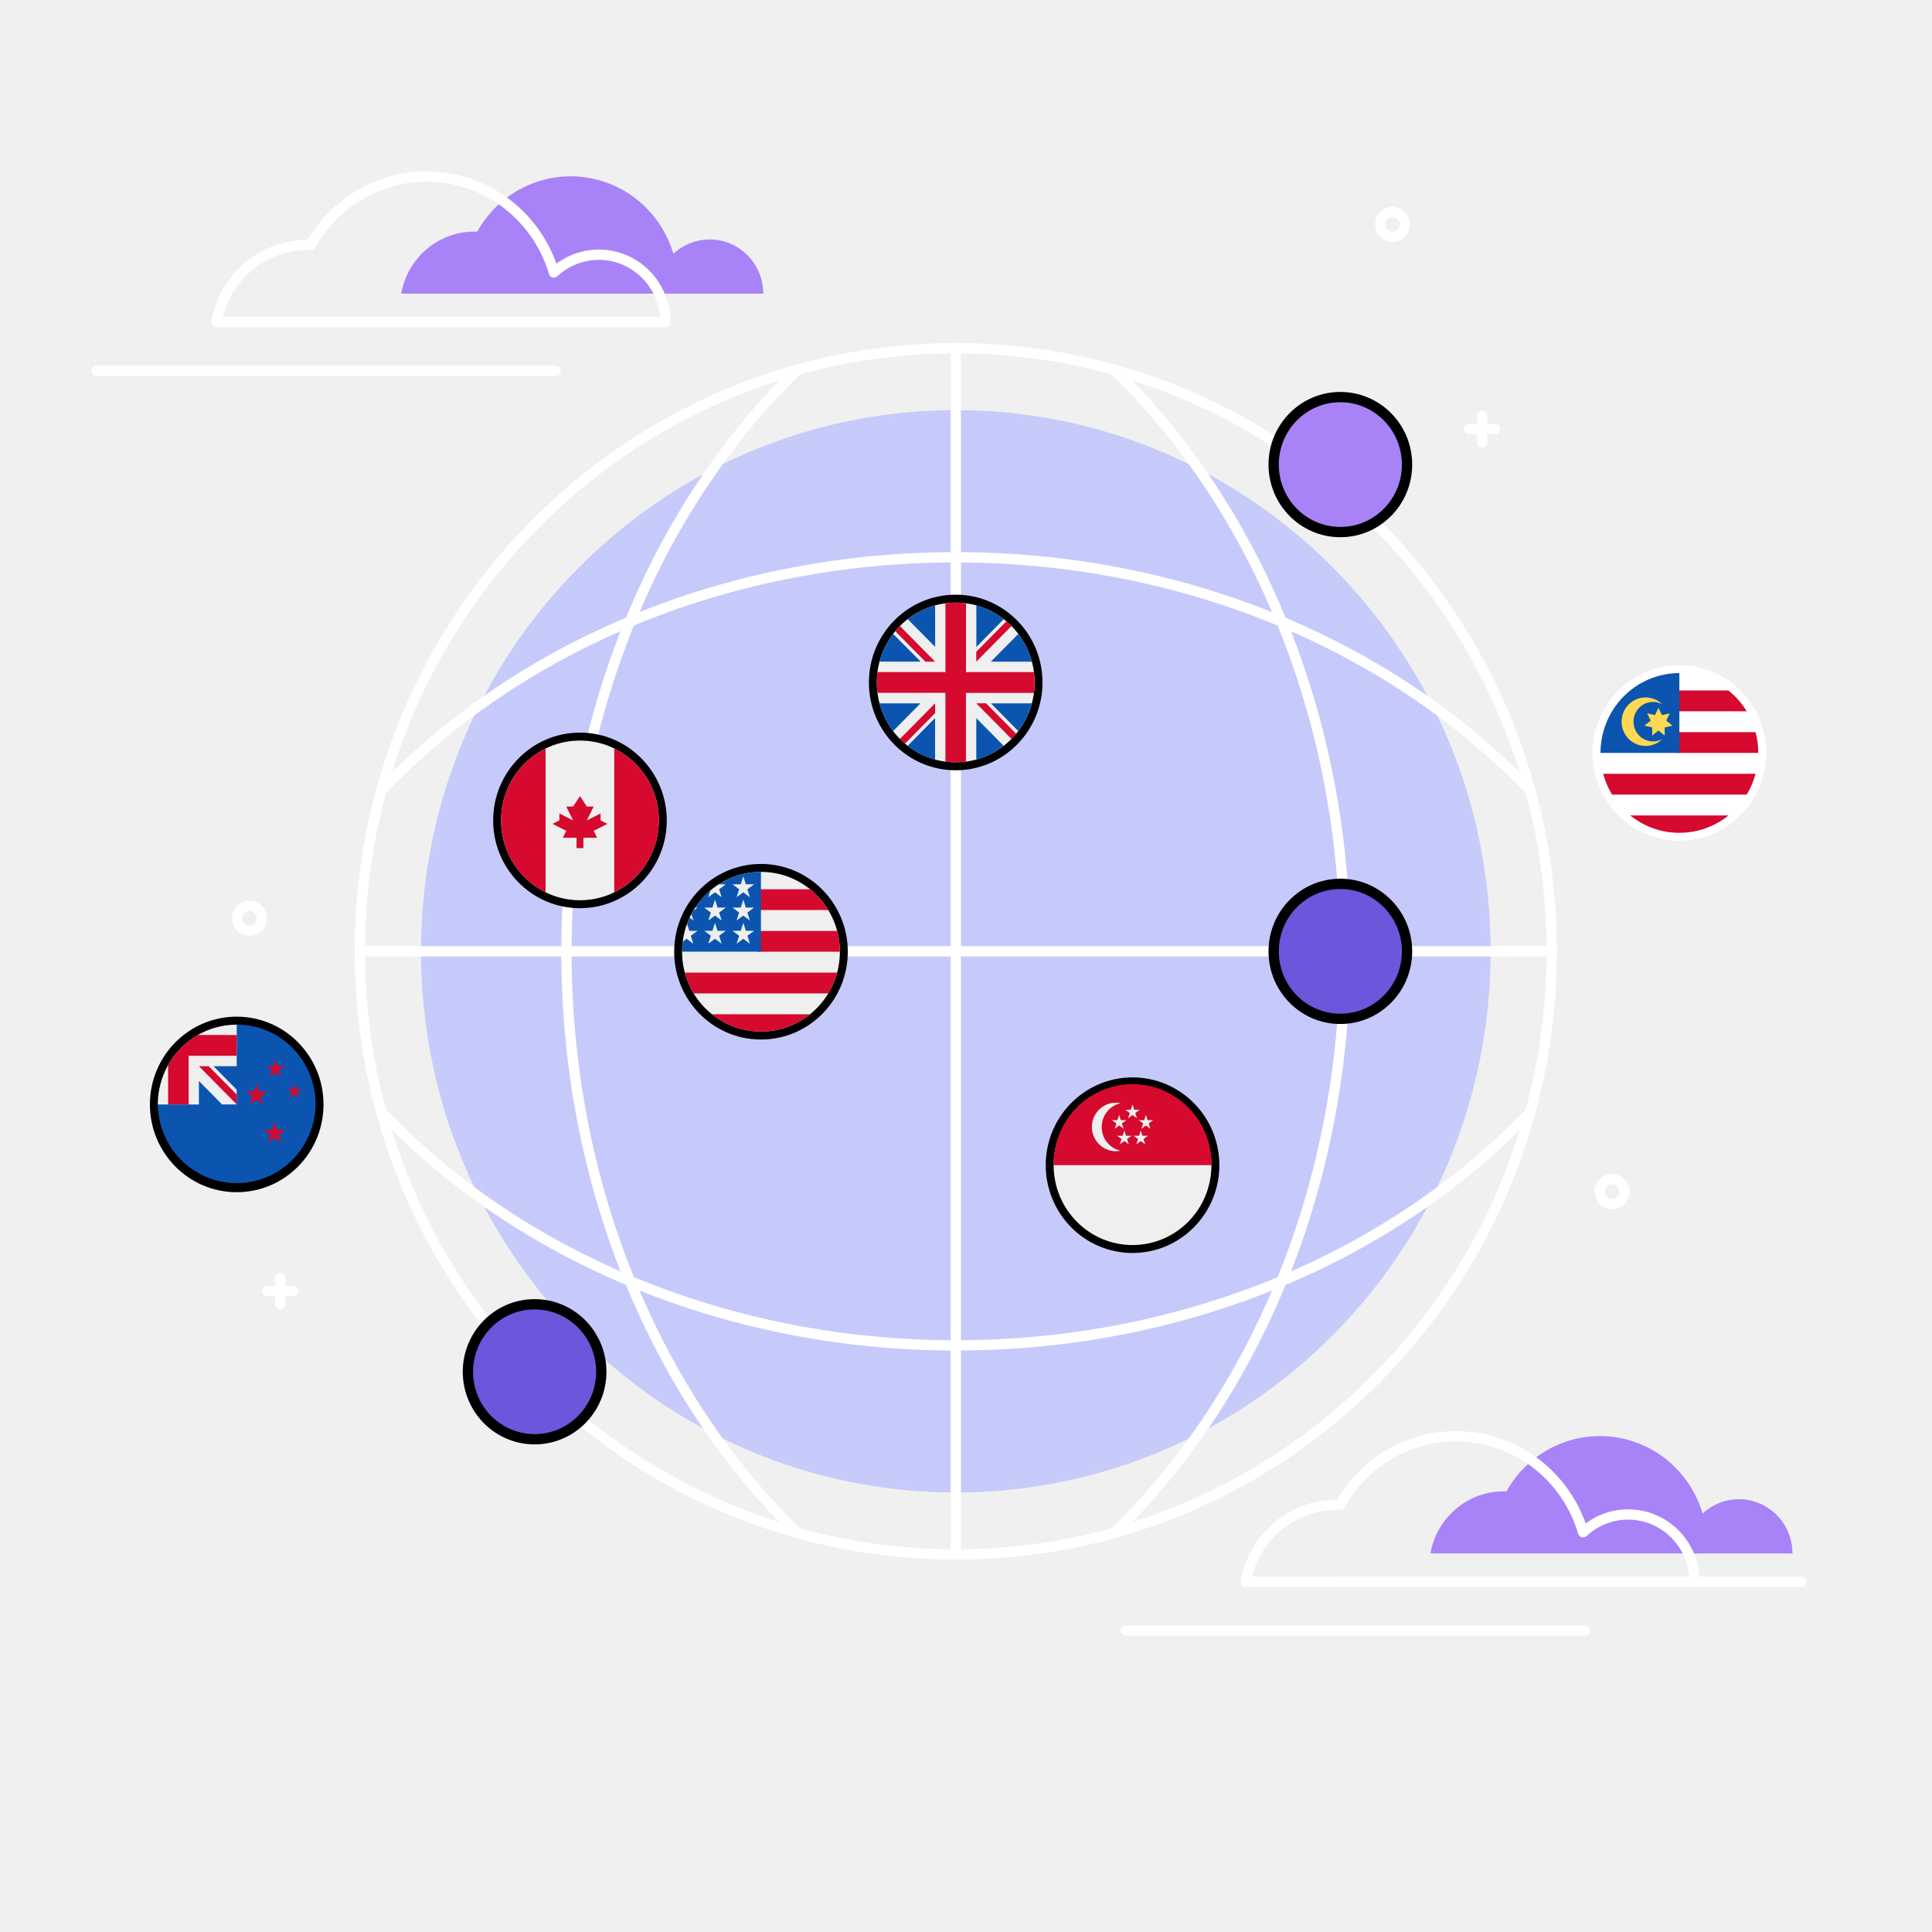
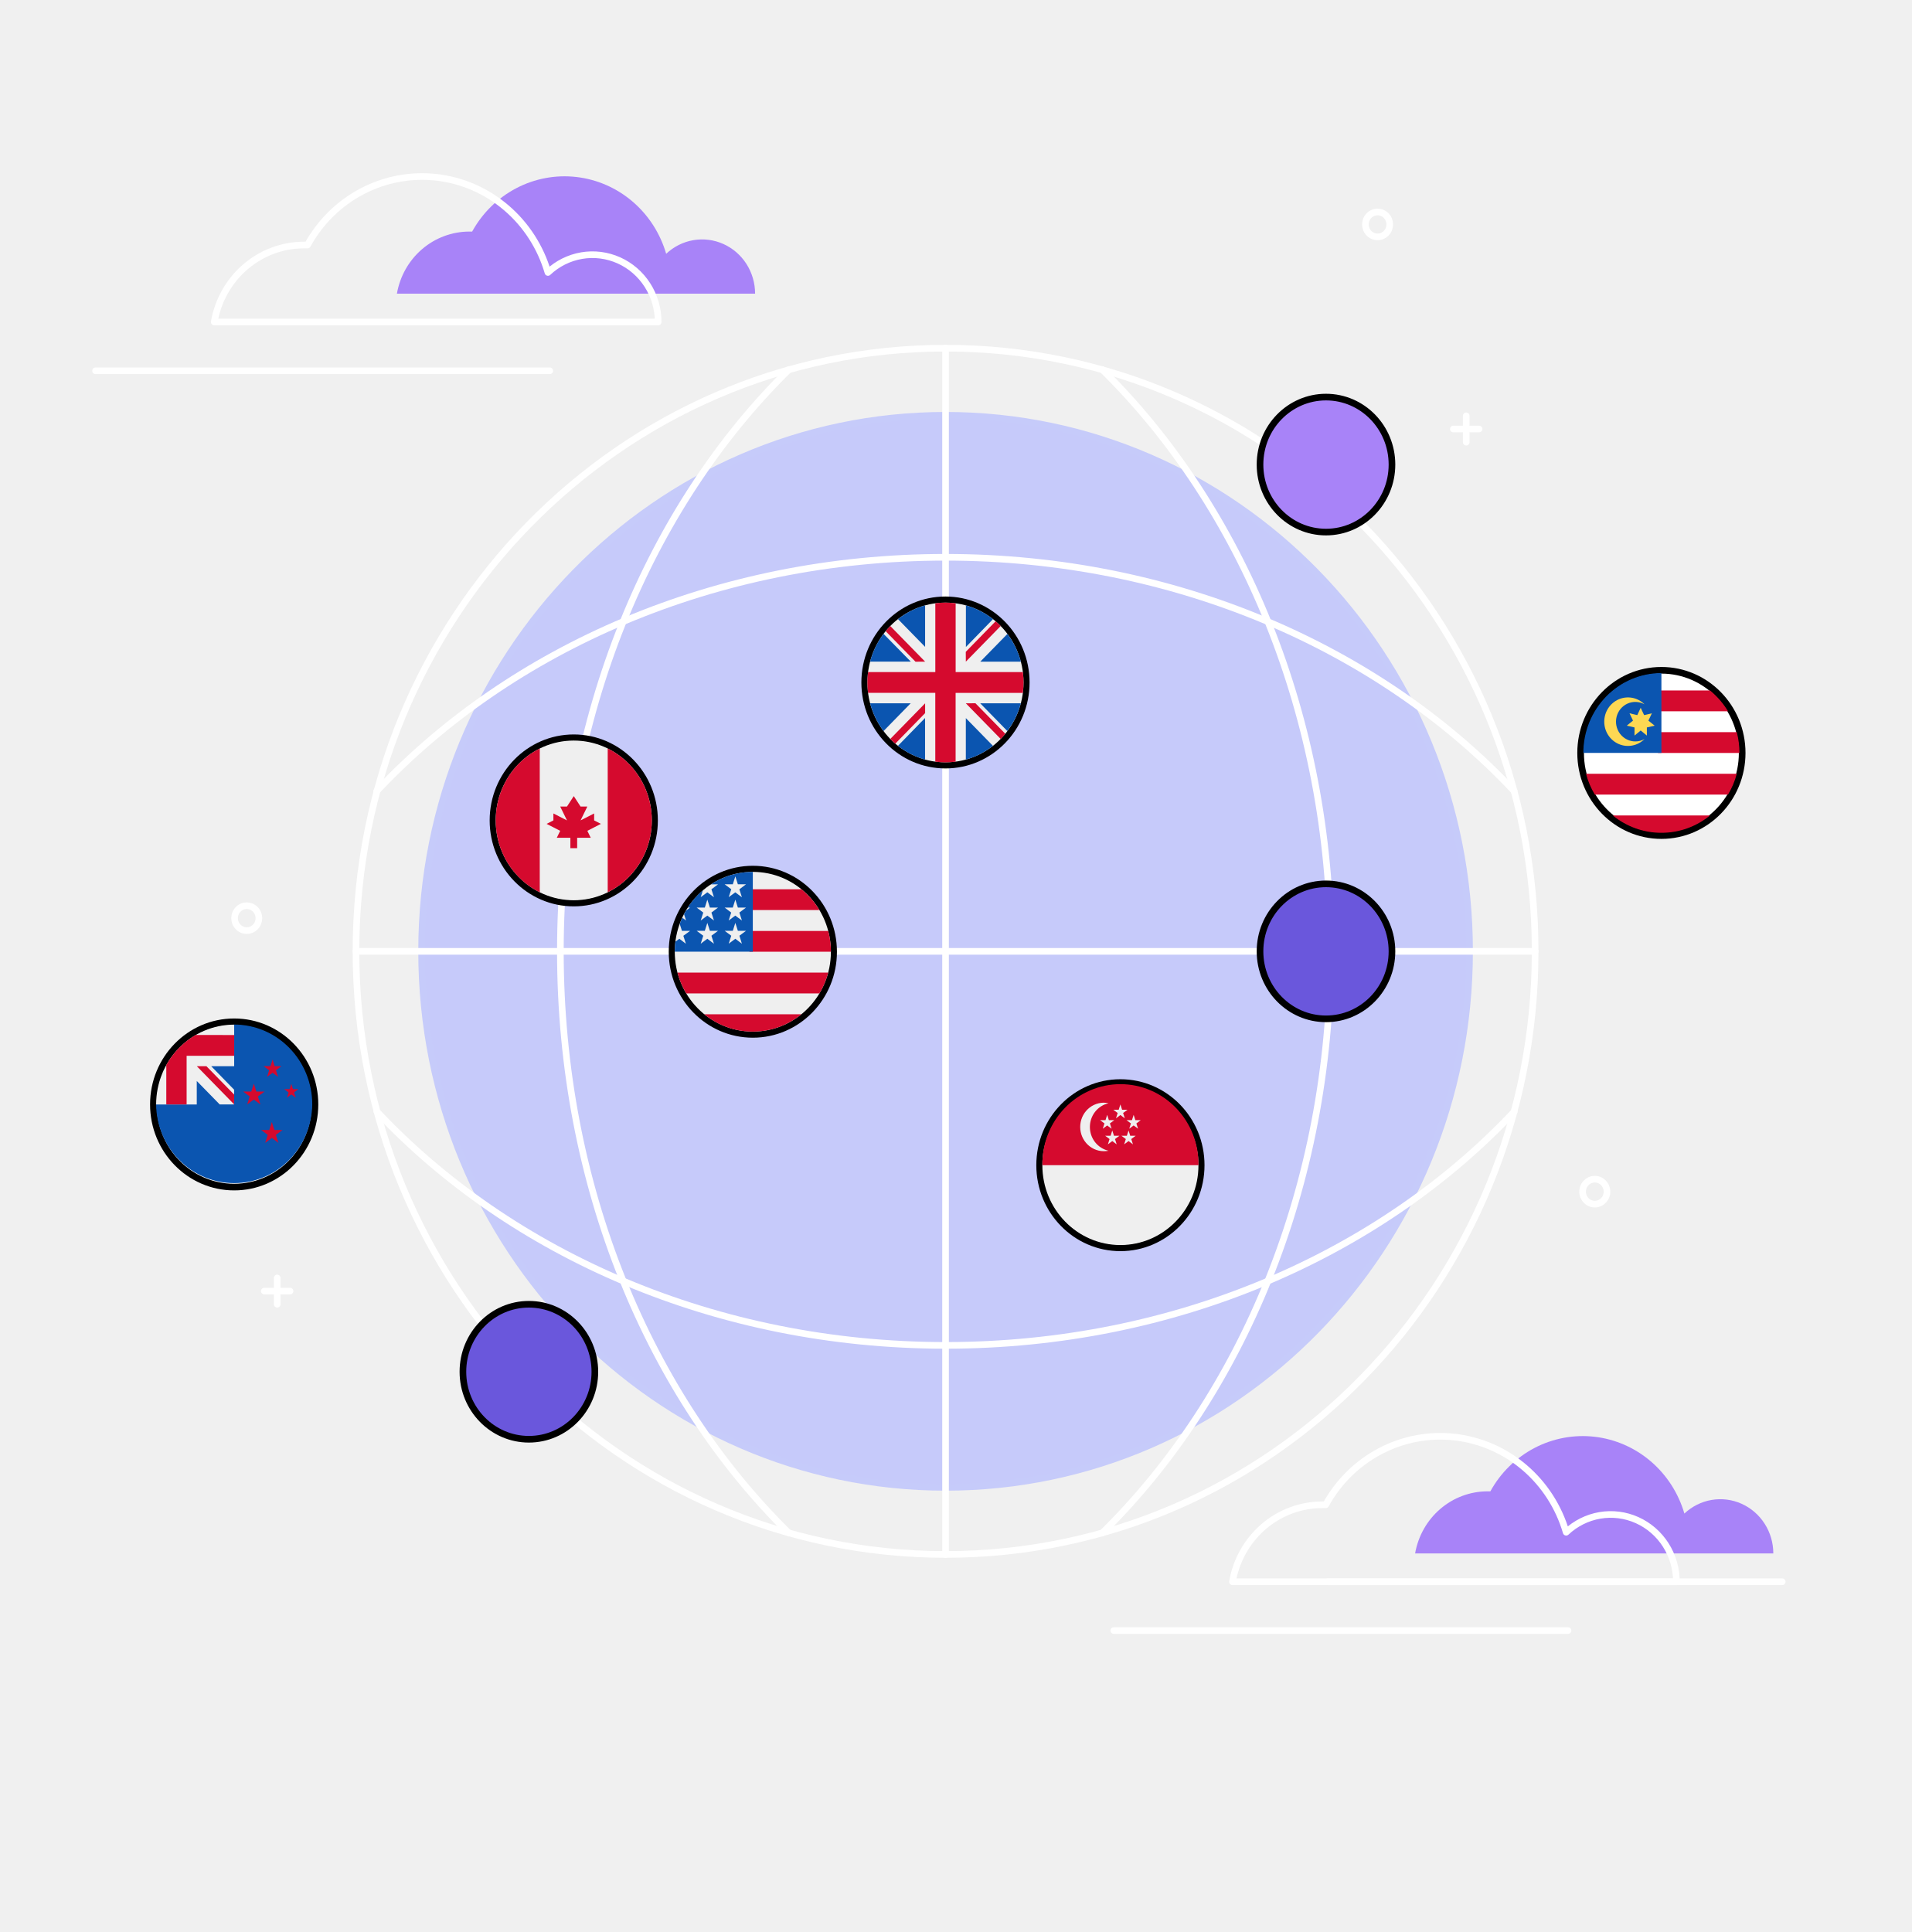
- <svg xmlns="http://www.w3.org/2000/svg" width="120" height="120" viewBox="0 0 120 120" fill="none">
-   <path d="M59.368 92.382C77.537 92.382 92.266 77.476 92.266 59.088C92.266 40.7 77.537 25.794 59.368 25.794C41.198 25.794 26.469 40.7 26.469 59.088C26.469 77.476 41.198 92.382 59.368 92.382Z" fill="#C6CAFA" stroke="#C6CBFA" stroke-width="0.639" stroke-linecap="round" stroke-linejoin="round" />
-   <path d="M59.366 96.55C79.81 96.55 96.382 79.778 96.382 59.088C96.382 38.399 79.81 21.627 59.366 21.627C38.923 21.627 22.35 38.399 22.35 59.088C22.35 79.778 38.923 96.55 59.366 96.55Z" stroke="white" stroke-width="0.639" stroke-linecap="round" stroke-linejoin="round" />
-   <path d="M49.533 95.225C40.775 86.707 35.182 73.685 35.182 59.092C35.182 44.498 40.775 31.474 49.533 22.953" stroke="white" stroke-width="0.639" stroke-linecap="round" stroke-linejoin="round" />
-   <path d="M69.198 22.95C77.953 31.471 83.549 44.492 83.549 59.086C83.549 73.681 77.953 86.704 69.198 95.225" stroke="white" stroke-width="0.639" stroke-linecap="round" stroke-linejoin="round" />
-   <path d="M95.075 69.04C86.656 77.897 73.79 83.564 59.369 83.564C44.948 83.564 32.079 77.897 23.661 69.04" stroke="white" stroke-width="0.639" stroke-linecap="round" stroke-linejoin="round" />
-   <path d="M23.653 49.138C32.072 40.278 44.939 34.614 59.359 34.614C73.779 34.614 86.648 40.278 95.068 49.138" stroke="white" stroke-width="0.639" stroke-linecap="round" stroke-linejoin="round" />
-   <path d="M22.349 59.088H96.382" stroke="white" stroke-width="0.639" stroke-linecap="round" stroke-linejoin="round" />
-   <path d="M59.366 21.627V96.551" stroke="white" stroke-width="0.639" stroke-linecap="round" stroke-linejoin="round" />
-   <path d="M87.029 14.486C87.328 14.184 87.328 13.695 87.029 13.393C86.731 13.091 86.248 13.091 85.95 13.393C85.651 13.695 85.651 14.184 85.95 14.486C86.248 14.788 86.731 14.788 87.029 14.486Z" stroke="white" stroke-width="0.639" stroke-linecap="round" stroke-linejoin="round" />
-   <path d="M100.884 74.14C100.951 73.717 100.668 73.319 100.25 73.251C99.833 73.183 99.439 73.47 99.372 73.892C99.305 74.315 99.588 74.713 100.006 74.781C100.423 74.85 100.816 74.562 100.884 74.14Z" stroke="white" stroke-width="0.639" stroke-linecap="round" stroke-linejoin="round" />
-   <path d="M16.031 57.575C16.329 57.273 16.329 56.783 16.031 56.482C15.733 56.18 15.25 56.18 14.951 56.482C14.653 56.783 14.653 57.273 14.951 57.575C15.25 57.876 15.733 57.876 16.031 57.575Z" stroke="white" stroke-width="0.639" stroke-linecap="round" stroke-linejoin="round" />
-   <path d="M92.055 25.828V27.464" stroke="white" stroke-width="0.639" stroke-linecap="round" stroke-linejoin="round" />
-   <path d="M91.247 26.646H92.863" stroke="white" stroke-width="0.639" stroke-linecap="round" stroke-linejoin="round" />
-   <path d="M17.403 79.374V81.009" stroke="white" stroke-width="0.639" stroke-linecap="round" stroke-linejoin="round" />
-   <path d="M16.595 80.191H18.21" stroke="white" stroke-width="0.639" stroke-linecap="round" stroke-linejoin="round" />
-   <path d="M83.251 33.048C85.539 33.048 87.394 31.171 87.394 28.856C87.394 26.541 85.539 24.664 83.251 24.664C80.963 24.664 79.109 26.541 79.109 28.856C79.109 31.171 80.963 33.048 83.251 33.048Z" fill="#A883F8" stroke="black" stroke-width="0.639" stroke-linecap="round" stroke-linejoin="round" />
-   <path d="M83.251 63.283C85.539 63.283 87.394 61.406 87.394 59.09C87.394 56.775 85.539 54.898 83.251 54.898C80.963 54.898 79.109 56.775 79.109 59.09C79.109 61.406 80.963 63.283 83.251 63.283Z" fill="#6A57DC" stroke="black" stroke-width="0.639" stroke-linecap="round" stroke-linejoin="round" />
-   <path d="M33.206 89.395C35.493 89.395 37.348 87.518 37.348 85.203C37.348 82.888 35.493 81.011 33.206 81.011C30.918 81.011 29.063 82.888 29.063 85.203C29.063 87.518 30.918 89.395 33.206 89.395Z" fill="#6A57DC" stroke="black" stroke-width="0.639" stroke-linecap="round" stroke-linejoin="round" />
-   <path d="M111.335 96.486H88.846C89.037 95.406 89.596 94.427 90.428 93.722C91.259 93.017 92.309 92.63 93.394 92.63C93.454 92.63 93.513 92.63 93.57 92.63C94.212 91.477 95.174 90.541 96.337 89.938C97.501 89.335 98.814 89.092 100.112 89.239C101.411 89.386 102.639 89.917 103.642 90.766C104.644 91.614 105.378 92.742 105.752 94.01C106.227 93.566 106.82 93.272 107.458 93.164C108.095 93.056 108.751 93.138 109.343 93.401C109.935 93.664 110.439 94.095 110.793 94.643C111.147 95.191 111.335 95.831 111.335 96.485V96.486Z" fill="#A883F8" />
-   <path d="M105.254 98.245H77.378C77.614 96.905 78.308 95.692 79.338 94.818C80.369 93.944 81.67 93.465 83.015 93.465C83.088 93.465 83.163 93.465 83.235 93.465C84.029 92.037 85.221 90.877 86.663 90.129C88.104 89.382 89.731 89.08 91.34 89.262C92.95 89.444 94.471 90.101 95.714 91.151C96.957 92.202 97.867 93.6 98.33 95.17C98.92 94.621 99.655 94.257 100.445 94.123C101.236 93.99 102.048 94.092 102.782 94.418C103.516 94.743 104.14 95.278 104.579 95.957C105.017 96.636 105.251 97.43 105.252 98.241L105.254 98.245Z" stroke="white" stroke-width="0.639" stroke-linecap="round" stroke-linejoin="round" />
-   <path d="M83.378 98.245H111.895" stroke="white" stroke-width="0.639" stroke-linecap="round" stroke-linejoin="round" />
-   <path d="M69.929 101.277H98.445" stroke="white" stroke-width="0.639" stroke-linecap="round" stroke-linejoin="round" />
-   <path d="M47.408 18.24H24.919C25.11 17.159 25.669 16.18 26.501 15.475C27.332 14.77 28.382 14.384 29.467 14.383C29.526 14.383 29.586 14.383 29.643 14.383C30.285 13.231 31.247 12.295 32.41 11.692C33.574 11.089 34.886 10.846 36.185 10.993C37.484 11.14 38.712 11.671 39.715 12.519C40.717 13.367 41.451 14.496 41.825 15.763C42.3 15.32 42.893 15.026 43.531 14.918C44.169 14.81 44.824 14.892 45.416 15.155C46.008 15.417 46.512 15.849 46.866 16.396C47.22 16.944 47.408 17.584 47.408 18.239V18.24Z" fill="#A883F8" />
-   <path d="M6 23.03H34.517" stroke="white" stroke-width="0.639" stroke-linecap="round" stroke-linejoin="round" />
-   <path d="M41.325 19.999H13.45C13.685 18.659 14.379 17.446 15.41 16.572C16.44 15.698 17.742 15.219 19.087 15.219C19.16 15.219 19.234 15.219 19.307 15.219C20.101 13.79 21.293 12.63 22.734 11.883C24.175 11.136 25.802 10.834 27.412 11.016C29.021 11.197 30.542 11.855 31.785 12.905C33.028 13.956 33.938 15.353 34.402 16.924C34.992 16.374 35.727 16.011 36.517 15.877C37.308 15.743 38.12 15.845 38.853 16.171C39.587 16.497 40.212 17.032 40.651 17.711C41.089 18.39 41.323 19.183 41.323 19.994L41.325 19.999Z" stroke="white" stroke-width="0.639" stroke-linecap="round" stroke-linejoin="round" />
-   <path d="M36.023 56.09C38.824 56.09 41.095 53.792 41.095 50.957C41.095 48.122 38.824 45.824 36.023 45.824C33.222 45.824 30.951 48.122 30.951 50.957C30.951 53.792 33.222 56.09 36.023 56.09Z" fill="white" stroke="black" stroke-width="0.639" stroke-linecap="round" stroke-linejoin="round" />
-   <path d="M36.023 55.916C38.73 55.916 40.924 53.696 40.924 50.957C40.924 48.218 38.73 45.997 36.023 45.997C33.316 45.997 31.122 48.218 31.122 50.957C31.122 53.696 33.316 55.916 36.023 55.916Z" fill="#EFEFEF" />
-   <path d="M40.925 50.957C40.925 50.024 40.665 49.109 40.175 48.319C39.685 47.529 38.985 46.895 38.154 46.489V55.422C38.984 55.017 39.685 54.383 40.175 53.593C40.665 52.803 40.925 51.889 40.925 50.957Z" fill="#D50A2E" />
-   <path d="M31.122 50.957C31.122 51.889 31.381 52.803 31.87 53.593C32.359 54.384 33.058 55.018 33.888 55.425V46.491C33.059 46.897 32.359 47.532 31.87 48.322C31.381 49.111 31.122 50.025 31.122 50.957Z" fill="#D50A2E" />
-   <path d="M36.876 51.604L37.727 51.172L37.302 50.957V50.525L36.449 50.957L36.876 50.095H36.449L36.024 49.448L35.597 50.095H35.171L35.597 50.957L34.744 50.525V50.957L34.318 51.172L35.171 51.604L34.958 52.035H35.81V52.682H36.236V52.035H37.088L36.876 51.604Z" fill="#D50A2E" />
-   <path d="M14.703 73.731C17.504 73.731 19.774 71.433 19.774 68.598C19.774 65.764 17.504 63.466 14.703 63.466C11.902 63.466 9.631 65.764 9.631 68.598C9.631 71.433 11.902 73.731 14.703 73.731Z" fill="white" stroke="black" stroke-width="0.639" stroke-linecap="round" stroke-linejoin="round" />
-   <path d="M19.604 68.598C19.584 69.901 19.06 71.144 18.143 72.059C17.226 72.973 15.99 73.486 14.702 73.486C13.415 73.486 12.179 72.973 11.262 72.059C10.345 71.144 9.82 69.901 9.801 68.598L14.703 63.638C15.347 63.638 15.984 63.766 16.578 64.015C17.173 64.265 17.713 64.63 18.169 65.091C18.624 65.551 18.985 66.098 19.231 66.7C19.477 67.302 19.604 67.947 19.604 68.598V68.598Z" fill="#0B55B0" />
-   <path d="M14.69 68.599H14.704V68.585L14.69 68.599Z" fill="#EFEFEF" />
-   <path d="M14.703 66.225V63.642C13.403 63.642 12.156 64.165 11.237 65.095C10.318 66.026 9.802 67.287 9.802 68.603H12.354V67.141L13.794 68.598H14.686L14.698 68.585V67.683L13.263 66.225H14.703Z" fill="#EFEFEF" />
-   <path d="M12.282 64.285C11.514 64.728 10.879 65.371 10.441 66.148V68.599H11.717V65.579H14.703V64.287L12.282 64.285Z" fill="#D50A2E" />
-   <path d="M14.702 67.988L12.961 66.225H12.358L14.698 68.593L14.702 67.988Z" fill="#D50A2E" />
-   <path d="M18.289 67.319L18.395 67.648H18.738L18.46 67.852L18.567 68.181L18.289 67.978L18.012 68.181L18.118 67.852L17.841 67.648H18.184L18.289 67.319Z" fill="#D50A2E" />
-   <path d="M17.066 69.691L17.225 70.185H17.738L17.323 70.49L17.481 70.984L17.066 70.679L16.65 70.984L16.809 70.49L16.393 70.185H16.907L17.066 69.691Z" fill="#D50A2E" />
-   <path d="M17.113 65.809L17.244 66.221H17.673L17.326 66.475L17.459 66.887L17.113 66.632L16.766 66.887L16.899 66.475L16.552 66.221H16.981L17.113 65.809Z" fill="#D50A2E" />
-   <path d="M15.935 67.304L16.094 67.798H16.608L16.192 68.103L16.35 68.599L15.935 68.293L15.52 68.599L15.678 68.103L15.263 67.798H15.777L15.935 67.304Z" fill="#D50A2E" />
-   <path d="M47.266 64.247C50.067 64.247 52.338 61.949 52.338 59.114C52.338 56.279 50.067 53.981 47.266 53.981C44.465 53.981 42.194 56.279 42.194 59.114C42.194 61.949 44.465 64.247 47.266 64.247Z" fill="white" stroke="black" stroke-width="0.639" stroke-linecap="round" stroke-linejoin="round" />
-   <path d="M47.266 64.074C49.972 64.074 52.166 61.853 52.166 59.114C52.166 56.375 49.972 54.154 47.266 54.154C44.559 54.154 42.365 56.375 42.365 59.114C42.365 61.853 44.559 64.074 47.266 64.074Z" fill="#EFEFEF" />
-   <path d="M47.052 59.114H52.167C52.167 58.678 52.111 58.244 51.999 57.823H47.052V59.114Z" fill="#D50A2E" />
-   <path d="M47.052 56.526H51.446C51.146 56.032 50.764 55.595 50.316 55.234H47.052V56.526Z" fill="#D50A2E" />
-   <path d="M47.263 64.074C48.371 64.076 49.447 63.696 50.314 62.997H44.214C45.08 63.696 46.156 64.076 47.263 64.074V64.074Z" fill="#D50A2E" />
-   <path d="M43.084 61.702H51.448C51.691 61.3 51.877 60.865 51.999 60.41H42.533C42.655 60.865 42.84 61.3 43.084 61.702V61.702Z" fill="#D50A2E" />
-   <path d="M44.635 54.928H45.082L44.666 55.234L44.825 55.728L44.41 55.422L43.994 55.725L44.131 55.294C43.764 55.605 43.444 55.967 43.18 56.37H43.329L43.064 56.565C43.024 56.635 42.983 56.705 42.946 56.781L43.073 57.173L42.837 57C42.778 57.126 42.725 57.254 42.676 57.386L42.815 57.816H43.329L42.904 58.124L43.063 58.618L42.652 58.308L42.403 58.491C42.378 58.696 42.365 58.903 42.364 59.11H47.264V54.153C46.333 54.152 45.42 54.421 44.635 54.928V54.928ZM44.825 58.618L44.41 58.308L43.994 58.614L44.153 58.12L43.737 57.814H44.251L44.41 57.32L44.568 57.814H45.082L44.666 58.12L44.825 58.618ZM44.666 56.681L44.825 57.175L44.41 56.87L43.994 57.175L44.153 56.681L43.737 56.37H44.251L44.41 55.877L44.568 56.37H45.082L44.666 56.681ZM46.58 58.618L46.168 58.308L45.752 58.614L45.911 58.12L45.495 57.814H46.009L46.168 57.32L46.326 57.814H46.839L46.423 58.12L46.58 58.618ZM46.421 56.681L46.58 57.175L46.164 56.87L45.749 57.175L45.908 56.681L45.495 56.37H46.009L46.168 55.877L46.326 56.37H46.839L46.421 56.681ZM46.421 55.236L46.58 55.73L46.164 55.424L45.752 55.725L45.911 55.231L45.495 54.925H46.009L46.168 54.431L46.326 54.925H46.839L46.421 55.236Z" fill="#0B55B0" />
-   <path d="M70.344 77.505C73.145 77.505 75.416 75.207 75.416 72.372C75.416 69.537 73.145 67.239 70.344 67.239C67.543 67.239 65.272 69.537 65.272 72.372C65.272 75.207 67.543 77.505 70.344 77.505Z" fill="white" stroke="black" stroke-width="0.639" stroke-linecap="round" stroke-linejoin="round" />
-   <path d="M70.344 77.332C73.05 77.332 75.244 75.111 75.244 72.372C75.244 69.633 73.05 67.412 70.344 67.412C67.637 67.412 65.443 69.633 65.443 72.372C65.443 75.111 67.637 77.332 70.344 77.332Z" fill="#EFEFEF" />
-   <path d="M65.444 72.372C65.434 71.715 65.554 71.062 65.796 70.451C66.038 69.841 66.397 69.286 66.853 68.817C67.309 68.349 67.853 67.977 68.452 67.723C69.052 67.469 69.695 67.338 70.345 67.338C70.995 67.338 71.638 67.469 72.237 67.723C72.837 67.977 73.38 68.349 73.836 68.817C74.292 69.286 74.652 69.841 74.894 70.451C75.136 71.062 75.255 71.715 75.246 72.372" fill="#D50A2E" />
-   <path d="M68.428 70C68.427 69.656 68.543 69.322 68.756 69.054C68.968 68.786 69.266 68.599 69.597 68.525C69.493 68.502 69.386 68.49 69.278 68.49C69.072 68.494 68.869 68.542 68.681 68.63C68.494 68.718 68.327 68.844 68.19 69.001C68.054 69.158 67.951 69.342 67.889 69.541C67.826 69.74 67.805 69.951 67.828 70.159C67.85 70.366 67.915 70.567 68.018 70.748C68.121 70.929 68.26 71.087 68.426 71.211C68.593 71.334 68.783 71.422 68.985 71.467C69.186 71.513 69.395 71.515 69.597 71.474C69.266 71.401 68.968 71.214 68.756 70.946C68.543 70.678 68.427 70.344 68.428 70V70Z" fill="#EFEFEF" />
-   <path d="M70.343 68.597L70.449 68.927H70.791L70.514 69.13L70.62 69.461L70.343 69.256L70.066 69.461L70.171 69.13L69.895 68.927H70.237L70.343 68.597Z" fill="#EFEFEF" />
-   <path d="M69.514 69.244L69.619 69.574H69.962L69.684 69.778L69.79 70.108L69.514 69.904L69.236 70.108L69.343 69.778L69.065 69.574H69.407L69.514 69.244Z" fill="#EFEFEF" />
-   <path d="M71.175 69.244L71.281 69.574H71.623L71.346 69.778L71.453 70.108L71.175 69.904L70.898 70.108L71.004 69.778L70.727 69.574H71.07L71.175 69.244Z" fill="#EFEFEF" />
-   <path d="M70.855 70.215L70.96 70.544H71.303L71.025 70.748L71.132 71.077L70.855 70.874L70.578 71.077L70.684 70.748L70.406 70.544H70.749L70.855 70.215Z" fill="#EFEFEF" />
-   <path d="M69.834 70.215L69.94 70.544H70.281L70.005 70.748L70.11 71.077L69.834 70.874L69.557 71.077L69.662 70.748L69.386 70.544H69.728L69.834 70.215Z" fill="#EFEFEF" />
-   <path d="M59.36 47.523C62.161 47.523 64.432 45.224 64.432 42.39C64.432 39.555 62.161 37.257 59.36 37.257C56.559 37.257 54.289 39.555 54.289 42.39C54.289 45.224 56.559 47.523 59.36 47.523Z" fill="white" stroke="black" stroke-width="0.639" stroke-linecap="round" stroke-linejoin="round" />
-   <path d="M59.36 47.349C62.067 47.349 64.261 45.129 64.261 42.39C64.261 39.651 62.067 37.43 59.36 37.43C56.654 37.43 54.46 39.651 54.46 42.39C54.46 45.129 56.654 47.349 59.36 47.349Z" fill="#EFEFEF" />
-   <path d="M55.473 39.371C55.083 39.883 54.796 40.468 54.63 41.093H57.182L55.473 39.371Z" fill="#0B55B0" />
-   <path d="M64.093 41.096C63.926 40.471 63.639 39.886 63.248 39.374L61.547 41.096H64.093Z" fill="#0B55B0" />
-   <path d="M54.63 43.685C54.797 44.309 55.083 44.894 55.473 45.407L57.175 43.685H54.63Z" fill="#0B55B0" />
-   <path d="M62.345 38.456C61.839 38.061 61.26 37.771 60.643 37.601V40.185L62.345 38.456Z" fill="#0B55B0" />
-   <path d="M56.377 46.325C56.884 46.719 57.462 47.01 58.079 47.179V44.596L56.377 46.325Z" fill="#0B55B0" />
-   <path d="M58.082 37.601C57.465 37.771 56.887 38.061 56.38 38.456L58.082 40.178V37.601Z" fill="#0B55B0" />
-   <path d="M60.639 47.179C61.256 47.01 61.834 46.72 62.34 46.325L60.639 44.603V47.186V47.179Z" fill="#0B55B0" />
-   <path d="M61.544 43.685L63.245 45.407C63.635 44.894 63.922 44.309 64.09 43.685H61.544Z" fill="#0B55B0" />
-   <path d="M64.22 41.743H59.999V37.472C59.576 37.416 59.147 37.416 58.723 37.472V41.743H54.501C54.446 42.171 54.446 42.605 54.501 43.034H58.721V47.308C59.145 47.364 59.574 47.364 59.997 47.308V43.036H64.218C64.273 42.608 64.273 42.173 64.218 41.745L64.22 41.743Z" fill="#D50A2E" />
-   <path d="M60.639 43.684L62.827 45.897C62.928 45.796 63.023 45.69 63.115 45.575L61.242 43.68L60.639 43.684Z" fill="#D50A2E" />
-   <path d="M58.082 43.685L55.896 45.897C55.996 46 56.101 46.097 56.21 46.189L58.082 44.294V43.685V43.685Z" fill="#D50A2E" />
-   <path d="M58.083 41.096L55.896 38.883C55.795 38.984 55.699 39.091 55.608 39.206L57.48 41.1L58.083 41.096Z" fill="#D50A2E" />
-   <path d="M60.639 41.096L62.827 38.883C62.721 38.781 62.622 38.684 62.508 38.591L60.635 40.486L60.639 41.096Z" fill="#D50A2E" />
-   <path d="M104.309 51.725C107.016 51.725 109.21 49.505 109.21 46.766C109.21 44.027 107.016 41.806 104.309 41.806C101.603 41.806 99.409 44.027 99.409 46.766C99.409 49.505 101.603 51.725 104.309 51.725Z" fill="#EFEFEF" />
-   <path d="M104.309 51.899C107.11 51.899 109.381 49.601 109.381 46.766C109.381 43.931 107.11 41.633 104.309 41.633C101.508 41.633 99.237 43.931 99.237 46.766C99.237 49.601 101.508 51.899 104.309 51.899Z" fill="white" stroke="white" stroke-width="0.639" stroke-linecap="round" stroke-linejoin="round" />
-   <path d="M104.096 46.766H109.21C109.21 46.33 109.153 45.896 109.041 45.475H104.096V46.766Z" fill="#D50A2E" />
-   <path d="M104.096 44.178H108.49C108.191 43.684 107.808 43.247 107.36 42.887H104.096V44.178Z" fill="#D50A2E" />
-   <path d="M104.309 51.727C105.417 51.729 106.493 51.349 107.36 50.65H101.259C102.125 51.349 103.201 51.729 104.309 51.727V51.727Z" fill="#D50A2E" />
-   <path d="M100.128 49.353H108.491C108.735 48.952 108.921 48.517 109.042 48.062H99.577C99.698 48.517 99.884 48.952 100.128 49.353V49.353Z" fill="#D50A2E" />
-   <path d="M104.309 46.766V41.806C103.01 41.806 101.763 42.329 100.844 43.259C99.925 44.189 99.409 45.45 99.409 46.766H104.309Z" fill="#0B55B0" />
-   <path d="M102.673 46.051C102.488 46.051 102.306 46.009 102.14 45.927C101.974 45.845 101.828 45.726 101.715 45.579C101.601 45.431 101.522 45.26 101.484 45.077C101.446 44.894 101.45 44.705 101.495 44.523C101.541 44.342 101.626 44.174 101.746 44.031C101.865 43.889 102.015 43.775 102.184 43.7C102.353 43.625 102.537 43.59 102.722 43.598C102.906 43.606 103.087 43.657 103.249 43.746C103.039 43.539 102.774 43.399 102.486 43.344C102.198 43.289 101.901 43.321 101.631 43.436C101.361 43.552 101.131 43.745 100.969 43.992C100.807 44.239 100.721 44.528 100.721 44.825C100.721 45.121 100.807 45.411 100.969 45.658C101.131 45.905 101.361 46.098 101.631 46.213C101.901 46.328 102.198 46.361 102.486 46.305C102.774 46.25 103.039 46.111 103.249 45.904C103.072 46.001 102.874 46.052 102.673 46.051V46.051Z" fill="#FDD853" />
-   <path d="M103.009 43.962L103.225 44.417L103.711 44.304L103.493 44.759L103.884 45.072L103.397 45.183L103.398 45.688L103.009 45.372L102.621 45.688L102.622 45.183L102.135 45.072L102.526 44.759L102.308 44.304L102.794 44.417L103.009 43.962Z" fill="#FDD853" />
+ <svg xmlns="http://www.w3.org/2000/svg" width="184" height="186" viewBox="0 0 184 186" fill="none">
+   <path d="M91.03 143.193C118.89 143.193 141.474 120.088 141.474 91.587C141.474 63.086 118.89 39.981 91.03 39.981C63.171 39.981 40.586 63.086 40.586 91.587C40.586 120.088 63.171 143.193 91.03 143.193Z" fill="#C6CAFA" stroke="#C6CBFA" stroke-width="0.639" stroke-linecap="round" stroke-linejoin="round" />
+   <path d="M91.028 149.652C122.375 149.652 147.786 123.656 147.786 91.587C147.786 59.518 122.375 33.521 91.028 33.521C59.681 33.521 34.27 59.518 34.27 91.587C34.27 123.656 59.681 149.652 91.028 149.652Z" stroke="white" stroke-width="0.639" stroke-linecap="round" stroke-linejoin="round" />
+   <path d="M75.95 147.599C62.522 134.396 53.946 114.212 53.946 91.592C53.946 68.972 62.522 48.784 75.95 35.577" stroke="white" stroke-width="0.639" stroke-linecap="round" stroke-linejoin="round" />
+   <path d="M106.103 35.572C119.527 48.779 128.108 68.962 128.108 91.584C128.108 114.205 119.527 134.391 106.103 147.599" stroke="white" stroke-width="0.639" stroke-linecap="round" stroke-linejoin="round" />
+   <path d="M145.781 107.012C132.872 120.74 113.144 129.524 91.032 129.524C68.92 129.524 49.188 120.74 36.28 107.012" stroke="white" stroke-width="0.639" stroke-linecap="round" stroke-linejoin="round" />
+   <path d="M36.268 76.164C49.176 62.431 68.906 53.652 91.017 53.652C113.127 53.652 132.861 62.431 145.771 76.164" stroke="white" stroke-width="0.639" stroke-linecap="round" stroke-linejoin="round" />
+   <path d="M34.269 91.587H147.786" stroke="white" stroke-width="0.639" stroke-linecap="round" stroke-linejoin="round" />
+   <path d="M91.027 33.521V149.654" stroke="white" stroke-width="0.639" stroke-linecap="round" stroke-linejoin="round" />
+   <path d="M133.445 22.453C133.902 21.985 133.902 21.227 133.445 20.759C132.988 20.291 132.246 20.291 131.789 20.759C131.332 21.227 131.332 21.985 131.789 22.453C132.246 22.921 132.988 22.921 133.445 22.453Z" stroke="white" stroke-width="0.639" stroke-linecap="round" stroke-linejoin="round" />
+   <path d="M154.689 114.917C154.792 114.262 154.357 113.645 153.717 113.539C153.077 113.433 152.474 113.879 152.37 114.533C152.267 115.188 152.702 115.805 153.342 115.911C153.982 116.017 154.585 115.572 154.689 114.917Z" stroke="white" stroke-width="0.639" stroke-linecap="round" stroke-linejoin="round" />
+   <path d="M24.581 89.241C25.039 88.773 25.039 88.014 24.581 87.547C24.124 87.079 23.383 87.079 22.925 87.547C22.468 88.014 22.468 88.773 22.925 89.241C23.383 89.709 24.124 89.709 24.581 89.241Z" stroke="white" stroke-width="0.639" stroke-linecap="round" stroke-linejoin="round" />
+   <path d="M141.151 40.034V42.57" stroke="white" stroke-width="0.639" stroke-linecap="round" stroke-linejoin="round" />
+   <path d="M139.911 41.302H142.39" stroke="white" stroke-width="0.639" stroke-linecap="round" stroke-linejoin="round" />
+   <path d="M26.685 123.03V125.564" stroke="white" stroke-width="0.639" stroke-linecap="round" stroke-linejoin="round" />
+   <path d="M25.445 124.297H27.922" stroke="white" stroke-width="0.639" stroke-linecap="round" stroke-linejoin="round" />
+   <path d="M127.652 51.225C131.16 51.225 134.003 48.316 134.003 44.727C134.003 41.138 131.16 38.229 127.652 38.229C124.144 38.229 121.3 41.138 121.3 44.727C121.3 48.316 124.144 51.225 127.652 51.225Z" fill="#A883F8" stroke="black" stroke-width="0.639" stroke-linecap="round" stroke-linejoin="round" />
+   <path d="M127.652 98.088C131.16 98.088 134.003 95.179 134.003 91.59C134.003 88.002 131.16 85.092 127.652 85.092C124.144 85.092 121.3 88.002 121.3 91.59C121.3 95.179 124.144 98.088 127.652 98.088Z" fill="#6A57DC" stroke="black" stroke-width="0.639" stroke-linecap="round" stroke-linejoin="round" />
+   <path d="M50.915 138.562C54.423 138.562 57.267 135.653 57.267 132.064C57.267 128.476 54.423 125.566 50.915 125.566C47.407 125.566 44.564 128.476 44.564 132.064C44.564 135.653 47.407 138.562 50.915 138.562Z" fill="#6A57DC" stroke="black" stroke-width="0.639" stroke-linecap="round" stroke-linejoin="round" />
+   <path d="M170.714 149.554H136.231C136.523 147.879 137.381 146.362 138.656 145.269C139.931 144.176 141.541 143.577 143.204 143.576C143.295 143.576 143.387 143.576 143.475 143.576C144.458 141.79 145.933 140.339 147.717 139.404C149.501 138.47 151.514 138.093 153.506 138.321C155.497 138.549 157.379 139.372 158.917 140.687C160.455 142.002 161.58 143.75 162.153 145.715C162.882 145.028 163.791 144.572 164.769 144.405C165.746 144.237 166.751 144.365 167.659 144.772C168.567 145.179 169.34 145.848 169.882 146.697C170.425 147.546 170.714 148.538 170.714 149.552V149.554Z" fill="#A883F8" />
+   <path d="M161.389 152.28H118.647C119.008 150.203 120.072 148.323 121.652 146.968C123.232 145.614 125.228 144.871 127.289 144.871C127.402 144.871 127.516 144.871 127.627 144.871C128.845 142.657 130.673 140.859 132.883 139.7C135.093 138.542 137.587 138.074 140.055 138.356C142.523 138.638 144.855 139.656 146.761 141.285C148.667 142.913 150.062 145.079 150.773 147.513C151.677 146.662 152.804 146.098 154.016 145.891C155.228 145.684 156.473 145.842 157.599 146.347C158.724 146.852 159.682 147.681 160.354 148.733C161.027 149.786 161.385 151.016 161.386 152.273L161.389 152.28Z" stroke="white" stroke-width="0.639" stroke-linecap="round" stroke-linejoin="round" />
+   <path d="M127.847 152.279H171.572" stroke="white" stroke-width="0.639" stroke-linecap="round" stroke-linejoin="round" />
+   <path d="M107.224 156.979H150.95" stroke="white" stroke-width="0.639" stroke-linecap="round" stroke-linejoin="round" />
+   <path d="M72.692 28.272H38.21C38.501 26.596 39.359 25.079 40.634 23.986C41.909 22.894 43.519 22.295 45.183 22.294C45.274 22.294 45.365 22.294 45.453 22.294C46.436 20.508 47.912 19.057 49.696 18.122C51.479 17.187 53.493 16.811 55.484 17.039C57.476 17.267 59.358 18.09 60.895 19.404C62.433 20.719 63.559 22.468 64.131 24.433C64.86 23.745 65.769 23.29 66.747 23.122C67.725 22.955 68.729 23.082 69.637 23.489C70.546 23.896 71.318 24.565 71.861 25.414C72.403 26.263 72.692 27.256 72.692 28.27V28.272Z" fill="#A883F8" />
+   <path d="M9.2 35.697H52.925" stroke="white" stroke-width="0.639" stroke-linecap="round" stroke-linejoin="round" />
+   <path d="M63.365 30.998H20.623C20.984 28.921 22.048 27.041 23.628 25.686C25.209 24.332 27.204 23.589 29.266 23.589C29.379 23.589 29.493 23.589 29.604 23.589C30.822 21.375 32.649 19.577 34.859 18.419C37.069 17.26 39.564 16.793 42.031 17.074C44.499 17.356 46.831 18.375 48.737 20.003C50.643 21.631 52.039 23.797 52.75 26.232C53.654 25.38 54.781 24.816 55.993 24.609C57.205 24.402 58.45 24.561 59.575 25.065C60.701 25.57 61.658 26.399 62.331 27.452C63.003 28.504 63.362 29.734 63.362 30.991L63.365 30.998Z" stroke="white" stroke-width="0.639" stroke-linecap="round" stroke-linejoin="round" />
+   <path d="M55.235 86.939C59.53 86.939 63.012 83.377 63.012 78.983C63.012 74.589 59.53 71.027 55.235 71.027C50.94 71.027 47.459 74.589 47.459 78.983C47.459 83.377 50.94 86.939 55.235 86.939Z" fill="white" stroke="black" stroke-width="0.639" stroke-linecap="round" stroke-linejoin="round" />
+   <path d="M55.235 86.67C59.385 86.67 62.75 83.229 62.75 78.983C62.75 74.737 59.385 71.296 55.235 71.296C51.085 71.296 47.721 74.737 47.721 78.983C47.721 83.229 51.085 86.67 55.235 86.67Z" fill="#EFEFEF" />
+   <path d="M62.752 78.983C62.752 77.537 62.354 76.12 61.602 74.895C60.851 73.67 59.777 72.686 58.504 72.058V85.904C59.776 85.276 60.85 84.294 61.601 83.069C62.353 81.845 62.751 80.429 62.752 78.983Z" fill="#D50A2E" />
+   <path d="M47.721 78.983C47.72 80.428 48.117 81.845 48.867 83.07C49.617 84.294 50.689 85.278 51.961 85.908V72.061C50.69 72.691 49.618 73.674 48.868 74.898C48.118 76.123 47.721 77.538 47.721 78.983Z" fill="#D50A2E" />
+   <path d="M56.543 79.986L57.849 79.317L57.197 78.983V78.314L55.889 78.983L56.543 77.647H55.889L55.236 76.644L54.583 77.647H53.929L54.583 78.983L53.275 78.314V78.983L52.621 79.317L53.929 79.986L53.602 80.655H54.909V81.657H55.562V80.655H56.869L56.543 79.986Z" fill="#D50A2E" />
+   <path d="M22.544 114.284C26.839 114.284 30.321 110.722 30.321 106.328C30.321 101.934 26.839 98.372 22.544 98.372C18.249 98.372 14.767 101.934 14.767 106.328C14.767 110.722 18.249 114.284 22.544 114.284Z" fill="white" stroke="black" stroke-width="0.639" stroke-linecap="round" stroke-linejoin="round" />
+   <path d="M30.059 106.327C30.029 108.347 29.225 110.273 27.819 111.691C26.413 113.109 24.518 113.903 22.544 113.903C20.569 113.903 18.674 113.109 17.268 111.691C15.862 110.273 15.058 108.347 15.028 106.327L22.544 98.638C23.531 98.638 24.509 98.837 25.42 99.224C26.332 99.61 27.16 100.177 27.858 100.891C28.556 101.605 29.11 102.452 29.487 103.385C29.865 104.318 30.059 105.318 30.059 106.327V106.327Z" fill="#0B55B0" />
+   <path d="M22.525 106.328H22.545V106.306L22.525 106.328Z" fill="#EFEFEF" />
+   <path d="M22.544 102.649V98.645C20.551 98.646 18.64 99.456 17.23 100.898C15.821 102.34 15.03 104.295 15.03 106.334H18.943V104.069L21.151 106.328H22.518L22.537 106.306V104.908L20.336 102.649H22.544Z" fill="#EFEFEF" />
+   <path d="M18.832 99.641C17.655 100.328 16.68 101.325 16.009 102.529V106.328H17.966V101.647H22.545V99.645L18.832 99.641Z" fill="#D50A2E" />
+   <path d="M22.544 105.382L19.874 102.649H18.95L22.537 106.319L22.544 105.382Z" fill="#D50A2E" />
+   <path d="M28.043 104.344L28.206 104.855H28.731L28.305 105.17L28.469 105.68L28.043 105.365L27.619 105.68L27.78 105.17L27.357 104.855H27.882L28.043 104.344Z" fill="#D50A2E" />
+   <path d="M26.168 108.021L26.411 108.786H27.199L26.561 109.26L26.804 110.026L26.168 109.552L25.531 110.026L25.773 109.26L25.136 108.786H25.924L26.168 108.021Z" fill="#D50A2E" />
+   <path d="M26.239 102.004L26.441 102.643H27.098L26.567 103.037L26.771 103.675L26.239 103.28L25.707 103.675L25.911 103.037L25.38 102.643H26.037L26.239 102.004Z" fill="#D50A2E" />
+   <path d="M24.434 104.321L24.677 105.087H25.465L24.828 105.56L25.07 106.328L24.434 105.854L23.797 106.328L24.04 105.56L23.404 105.087H24.192L24.434 104.321Z" fill="#D50A2E" />
+   <path d="M72.474 99.583C76.769 99.583 80.251 96.021 80.251 91.627C80.251 87.233 76.769 83.671 72.474 83.671C68.179 83.671 64.698 87.233 64.698 91.627C64.698 96.021 68.179 99.583 72.474 99.583Z" fill="white" stroke="black" stroke-width="0.639" stroke-linecap="round" stroke-linejoin="round" />
+   <path d="M72.474 99.314C76.624 99.314 79.989 95.872 79.989 91.627C79.989 87.381 76.624 83.939 72.474 83.939C68.324 83.939 64.96 87.381 64.96 91.627C64.96 95.872 68.324 99.314 72.474 99.314Z" fill="#EFEFEF" />
+   <path d="M72.146 91.627H79.99C79.99 90.951 79.903 90.278 79.732 89.625H72.146V91.627Z" fill="#D50A2E" />
+   <path d="M72.146 87.615H78.884C78.424 86.85 77.838 86.172 77.151 85.613H72.146V87.615Z" fill="#D50A2E" />
+   <path d="M72.47 99.314C74.169 99.317 75.819 98.729 77.149 97.646H67.795C69.123 98.729 70.772 99.317 72.47 99.314V99.314Z" fill="#D50A2E" />
+   <path d="M66.063 95.637H78.886C79.26 95.015 79.544 94.341 79.731 93.636H65.218C65.404 94.341 65.689 95.015 66.063 95.637V95.637Z" fill="#D50A2E" />
+   <path d="M68.441 85.139H69.125L68.488 85.613L68.732 86.378L68.095 85.904L67.457 86.373L67.668 85.706C67.106 86.187 66.615 86.749 66.21 87.374H66.438L66.032 87.676C65.97 87.785 65.908 87.893 65.851 88.01L66.045 88.619L65.683 88.35C65.593 88.545 65.512 88.744 65.437 88.948L65.65 89.615H66.438L65.786 90.092L66.03 90.858L65.399 90.377L65.018 90.661C64.979 90.979 64.96 91.299 64.959 91.62H72.472V83.938C71.043 83.936 69.644 84.353 68.441 85.139V85.139ZM68.732 90.858L68.095 90.377L67.457 90.851L67.702 90.085L67.064 89.611H67.852L68.095 88.846L68.338 89.611H69.125L68.488 90.085L68.732 90.858ZM68.488 87.855L68.732 88.621L68.095 88.148L67.457 88.621L67.702 87.855L67.064 87.374H67.852L68.095 86.609L68.338 87.374H69.125L68.488 87.855ZM71.423 90.858L70.79 90.377L70.153 90.851L70.397 90.085L69.76 89.611H70.547L70.79 88.846L71.033 89.611H71.819L71.182 90.085L71.423 90.858ZM71.178 87.855L71.423 88.621L70.785 88.148L70.148 88.621L70.392 87.855L69.76 87.374H70.547L70.79 86.609L71.033 87.374H71.819L71.178 87.855ZM71.178 85.616L71.423 86.382L70.785 85.908L70.153 86.373L70.397 85.608L69.76 85.134H70.547L70.79 84.368L71.033 85.134H71.819L71.178 85.616Z" fill="#0B55B0" />
+   <path d="M107.86 120.133C112.155 120.133 115.637 116.571 115.637 112.177C115.637 107.783 112.155 104.221 107.86 104.221C103.565 104.221 100.084 107.783 100.084 112.177C100.084 116.571 103.565 120.133 107.86 120.133Z" fill="white" stroke="black" stroke-width="0.639" stroke-linecap="round" stroke-linejoin="round" />
+   <path d="M107.86 119.864C112.01 119.864 115.375 116.422 115.375 112.177C115.375 107.931 112.01 104.489 107.86 104.489C103.71 104.489 100.346 107.931 100.346 112.177C100.346 116.422 103.71 119.864 107.86 119.864Z" fill="#EFEFEF" />
+   <path d="M100.347 112.177C100.332 111.158 100.516 110.146 100.887 109.2C101.258 108.254 101.809 107.393 102.509 106.667C103.208 105.941 104.041 105.364 104.96 104.971C105.879 104.577 106.866 104.375 107.862 104.375C108.858 104.375 109.845 104.577 110.764 104.971C111.683 105.364 112.516 105.941 113.216 106.667C113.915 107.393 114.466 108.254 114.837 109.2C115.208 110.146 115.392 111.158 115.377 112.177" fill="#D50A2E" />
+   <path d="M104.923 108.5C104.922 107.967 105.099 107.449 105.425 107.033C105.752 106.618 106.207 106.329 106.716 106.214C106.556 106.177 106.392 106.159 106.227 106.159C105.91 106.166 105.599 106.239 105.311 106.376C105.024 106.512 104.768 106.708 104.558 106.952C104.349 107.195 104.192 107.48 104.096 107.789C104 108.098 103.969 108.423 104.003 108.746C104.037 109.068 104.136 109.379 104.294 109.66C104.452 109.941 104.665 110.185 104.921 110.377C105.176 110.568 105.467 110.704 105.776 110.774C106.086 110.845 106.406 110.848 106.716 110.785C106.207 110.671 105.752 110.382 105.425 109.966C105.099 109.551 104.922 109.033 104.923 108.5V108.5Z" fill="#EFEFEF" />
+   <path d="M107.859 106.326L108.022 106.837H108.547L108.121 107.152L108.284 107.664L107.859 107.347L107.435 107.664L107.596 107.152L107.172 106.837H107.697L107.859 106.326Z" fill="#EFEFEF" />
+   <path d="M106.588 107.329L106.749 107.839H107.274L106.849 108.156L107.012 108.667L106.588 108.351L106.162 108.667L106.325 108.156L105.9 107.839H106.425L106.588 107.329Z" fill="#EFEFEF" />
+   <path d="M109.135 107.329L109.298 107.839H109.821L109.397 108.156L109.561 108.667L109.135 108.351L108.711 108.667L108.872 108.156L108.448 107.839H108.973L109.135 107.329Z" fill="#EFEFEF" />
+   <path d="M108.644 108.833L108.806 109.344H109.331L108.905 109.659L109.068 110.17L108.644 109.854L108.219 110.17L108.382 109.659L107.956 109.344H108.481L108.644 108.833Z" fill="#EFEFEF" />
+   <path d="M107.078 108.833L107.241 109.344H107.765L107.341 109.659L107.502 110.17L107.078 109.854L106.654 110.17L106.816 109.659L106.392 109.344H106.917L107.078 108.833Z" fill="#EFEFEF" />
+   <path d="M91.019 73.66C95.314 73.66 98.796 70.098 98.796 65.704C98.796 61.31 95.314 57.748 91.019 57.748C86.724 57.748 83.243 61.31 83.243 65.704C83.243 70.098 86.724 73.66 91.019 73.66Z" fill="white" stroke="black" stroke-width="0.639" stroke-linecap="round" stroke-linejoin="round" />
+   <path d="M91.019 73.391C95.169 73.391 98.534 69.95 98.534 65.704C98.534 61.458 95.169 58.017 91.019 58.017C86.869 58.017 83.505 61.458 83.505 65.704C83.505 69.95 86.869 73.391 91.019 73.391Z" fill="#EFEFEF" />
+   <path d="M85.058 61.024C84.46 61.819 84.02 62.726 83.765 63.694H87.679L85.058 61.024Z" fill="#0B55B0" />
+   <path d="M98.276 63.699C98.019 62.731 97.579 61.824 96.981 61.03L94.372 63.699H98.276Z" fill="#0B55B0" />
+   <path d="M83.765 67.711C84.022 68.679 84.461 69.585 85.058 70.38L87.668 67.711H83.765Z" fill="#0B55B0" />
+   <path d="M95.596 59.607C94.819 58.995 93.933 58.545 92.987 58.282V62.286L95.596 59.607Z" fill="#0B55B0" />
+   <path d="M86.445 71.803C87.222 72.415 88.108 72.865 89.055 73.128V69.124L86.445 71.803Z" fill="#0B55B0" />
+   <path d="M89.059 58.282C88.113 58.545 87.226 58.995 86.45 59.607L89.059 62.276V58.282Z" fill="#0B55B0" />
+   <path d="M92.98 73.128C93.926 72.865 94.812 72.415 95.589 71.803L92.98 69.134V73.138V73.128Z" fill="#0B55B0" />
+   <path d="M94.367 67.711L96.976 70.38C97.574 69.586 98.014 68.679 98.271 67.711H94.367Z" fill="#0B55B0" />
+   <path d="M98.471 64.701H91.999V58.081C91.35 57.995 90.692 57.995 90.042 58.081V64.701H83.568C83.484 65.366 83.484 66.038 83.568 66.703H90.039V73.328C90.689 73.414 91.346 73.414 91.996 73.328V66.706H98.468C98.553 66.042 98.553 65.369 98.468 64.704L98.471 64.701Z" fill="#D50A2E" />
+   <path d="M92.98 67.711L96.334 71.141C96.489 70.984 96.636 70.819 96.776 70.64L93.904 67.704L92.98 67.711Z" fill="#D50A2E" />
+   <path d="M89.06 67.711L85.707 71.141C85.86 71.299 86.022 71.45 86.188 71.593L89.06 68.655V67.711V67.711Z" fill="#D50A2E" />
+   <path d="M89.06 63.699L85.707 60.269C85.552 60.426 85.406 60.591 85.265 60.769L88.135 63.706L89.06 63.699Z" fill="#D50A2E" />
+   <path d="M92.981 63.699L96.335 60.269C96.172 60.11 96.02 59.96 95.846 59.816L92.974 62.753L92.981 63.699Z" fill="#D50A2E" />
+   <path d="M159.941 80.174C164.091 80.174 167.455 76.733 167.455 72.487C167.455 68.242 164.091 64.8 159.941 64.8C155.791 64.8 152.427 68.242 152.427 72.487C152.427 76.733 155.791 80.174 159.941 80.174Z" fill="#EFEFEF" />
+   <path d="M159.941 80.443C164.236 80.443 167.717 76.881 167.717 72.487C167.717 68.093 164.236 64.531 159.941 64.531C155.646 64.531 152.164 68.093 152.164 72.487C152.164 76.881 155.646 80.443 159.941 80.443Z" fill="white" stroke="black" stroke-width="0.639" stroke-linecap="round" stroke-linejoin="round" />
+   <path d="M159.614 72.488H167.456C167.455 71.811 167.368 71.138 167.196 70.486H159.614V72.488Z" fill="#D50A2E" />
+   <path d="M159.614 68.477H166.352C165.892 67.711 165.306 67.034 164.618 66.475H159.614V68.477Z" fill="#D50A2E" />
+   <path d="M159.94 80.176C161.64 80.18 163.29 79.591 164.619 78.508H155.263C156.592 79.591 158.241 80.18 159.94 80.176V80.176Z" fill="#D50A2E" />
+   <path d="M153.529 76.497H166.353C166.728 75.875 167.012 75.201 167.198 74.495H152.684C152.871 75.201 153.155 75.875 153.529 76.497V76.497Z" fill="#D50A2E" />
+   <path d="M159.941 72.487V64.8C157.948 64.8 156.037 65.61 154.628 67.051C153.218 68.493 152.427 70.448 152.427 72.487H159.941Z" fill="#0B55B0" />
+   <path d="M157.431 71.379C157.148 71.38 156.869 71.314 156.614 71.187C156.359 71.06 156.137 70.876 155.962 70.647C155.788 70.418 155.668 70.152 155.609 69.869C155.551 69.585 155.557 69.292 155.626 69.011C155.696 68.73 155.827 68.469 156.01 68.248C156.193 68.027 156.423 67.852 156.683 67.736C156.942 67.619 157.224 67.565 157.507 67.578C157.79 67.59 158.066 67.668 158.315 67.806C157.994 67.485 157.587 67.269 157.145 67.183C156.704 67.098 156.248 67.148 155.834 67.326C155.421 67.505 155.068 67.804 154.819 68.187C154.571 68.57 154.439 69.019 154.439 69.478C154.439 69.938 154.571 70.387 154.819 70.77C155.068 71.153 155.421 71.452 155.834 71.63C156.248 71.809 156.704 71.859 157.145 71.773C157.587 71.688 157.994 71.472 158.315 71.151C158.044 71.302 157.74 71.381 157.431 71.379V71.379Z" fill="#FDD853" />
+   <path d="M157.947 68.141L158.278 68.847L159.023 68.672L158.689 69.376L159.289 69.861L158.542 70.033L158.544 70.816L157.947 70.327L157.352 70.816L157.354 70.033L156.607 69.861L157.207 69.376L156.872 68.672L157.618 68.847L157.947 68.141Z" fill="#FDD853" />
</svg>
